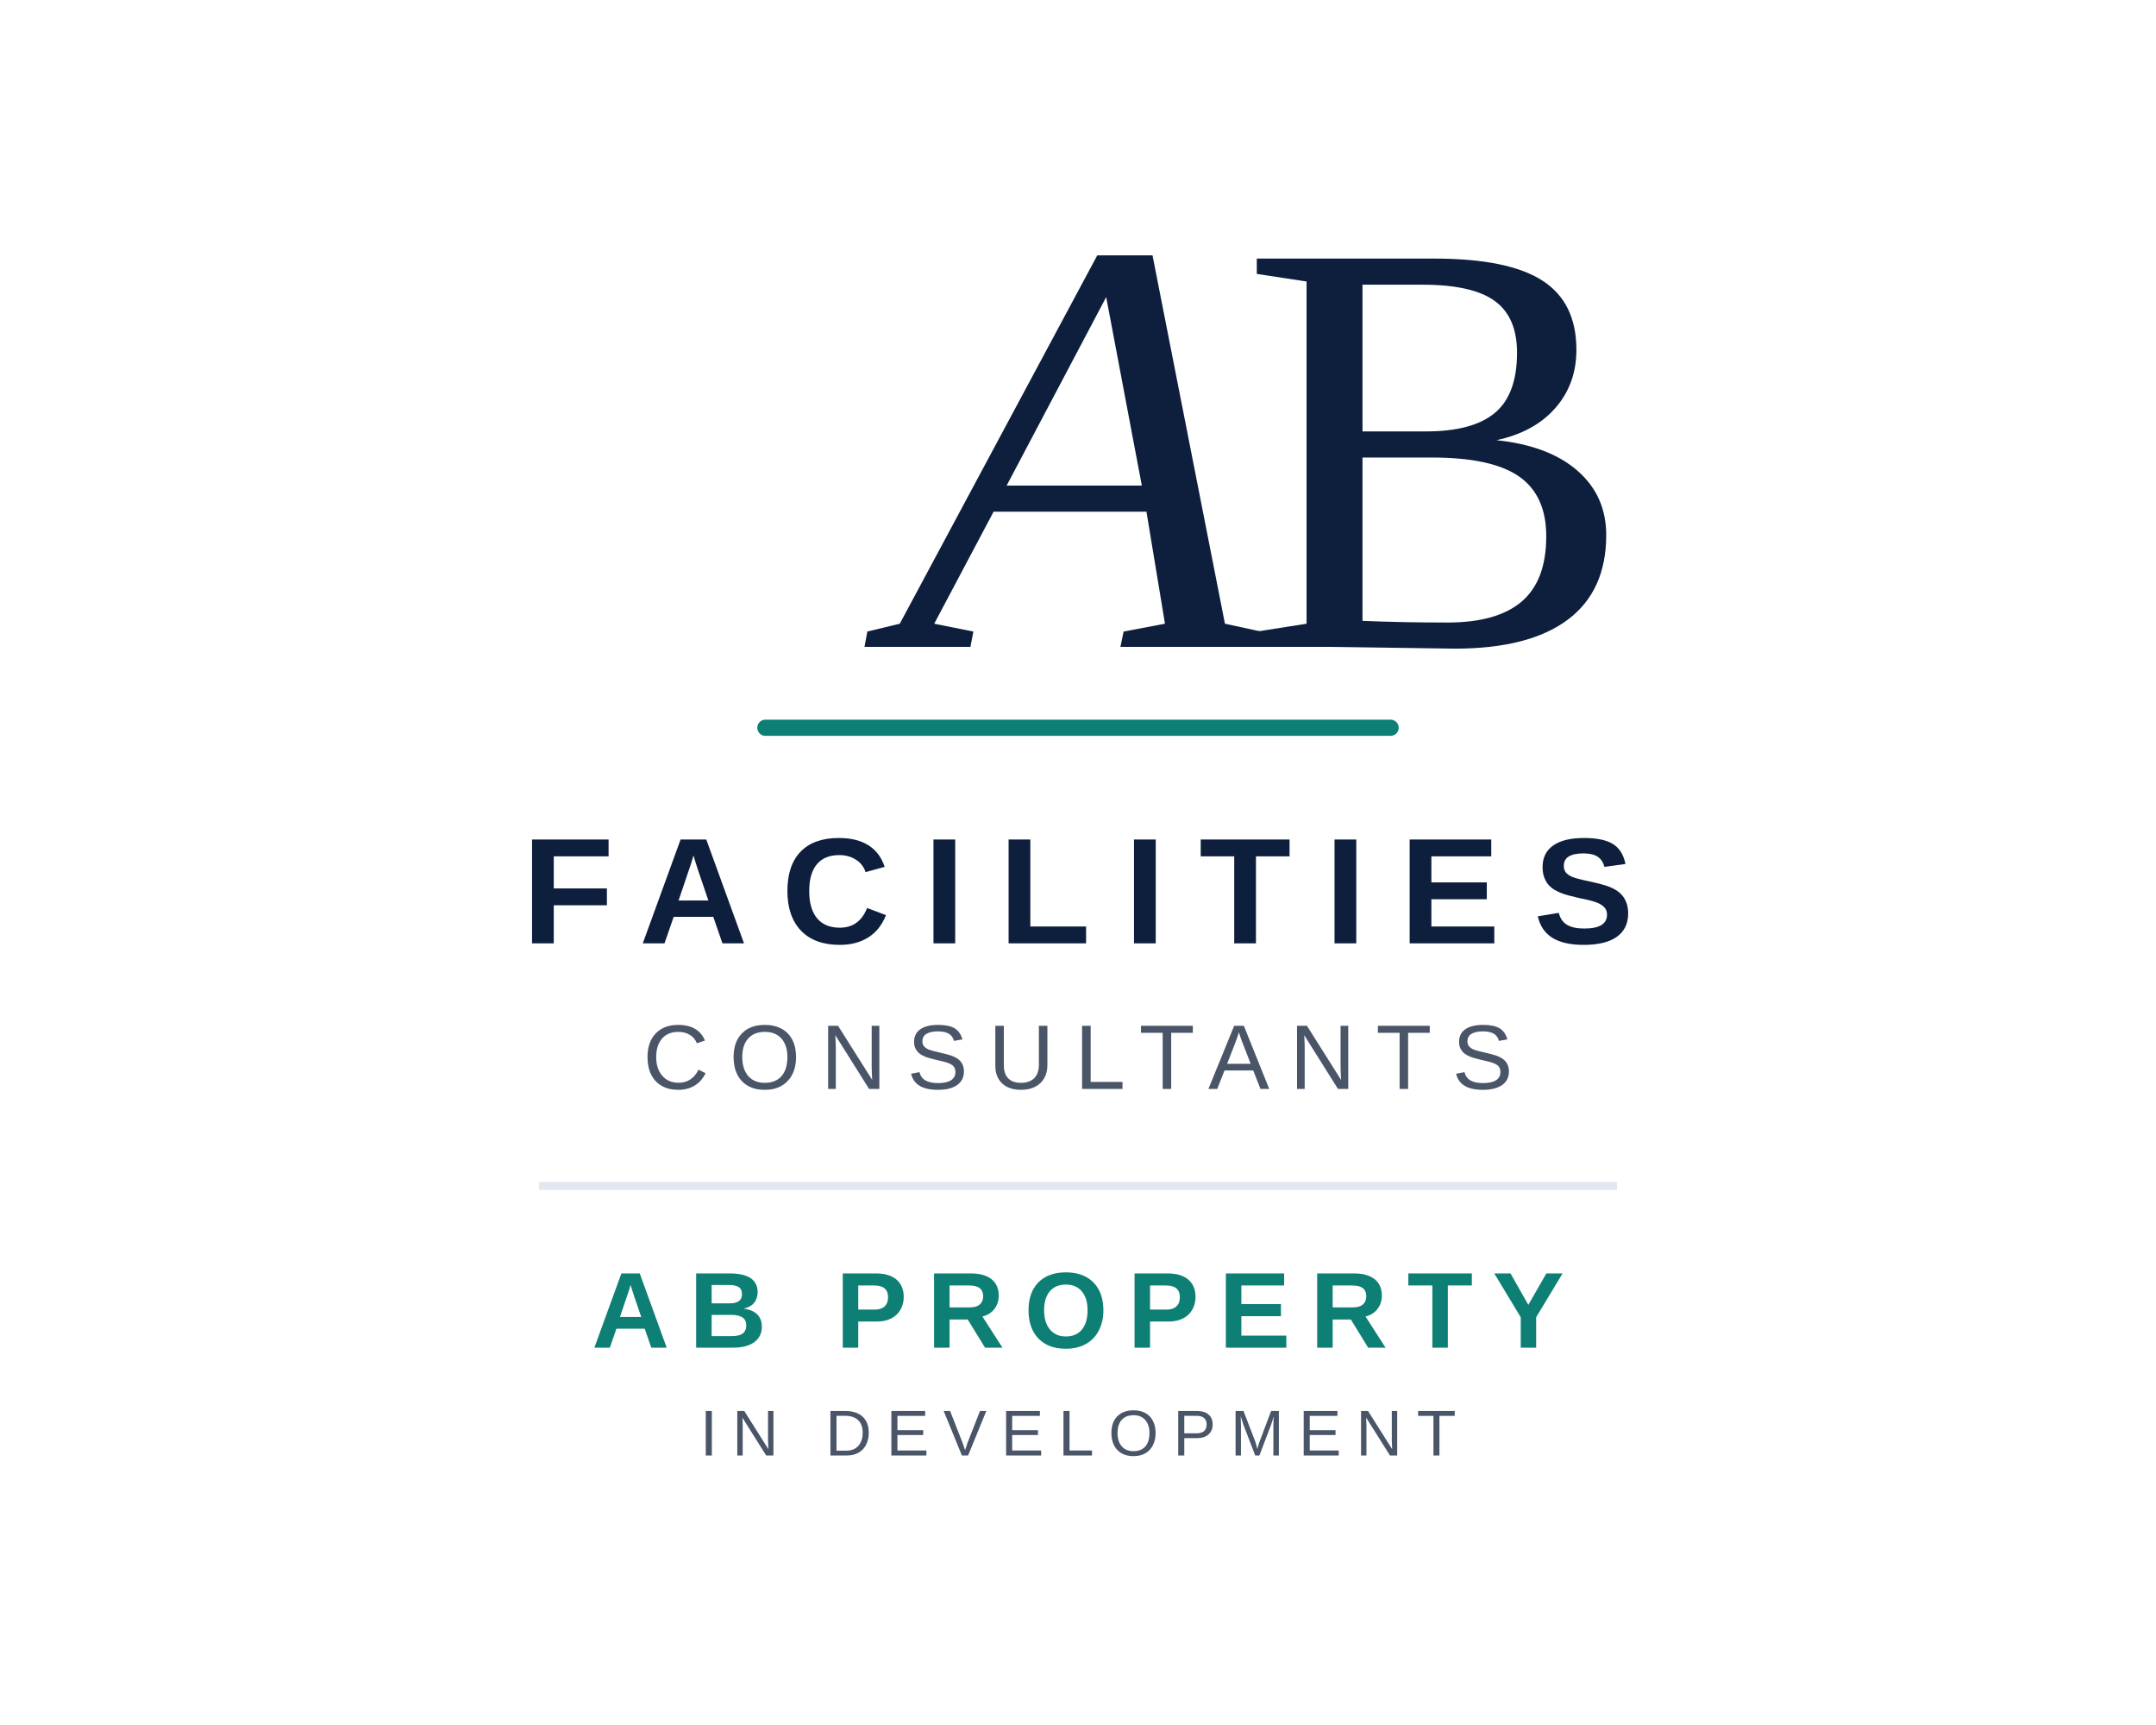
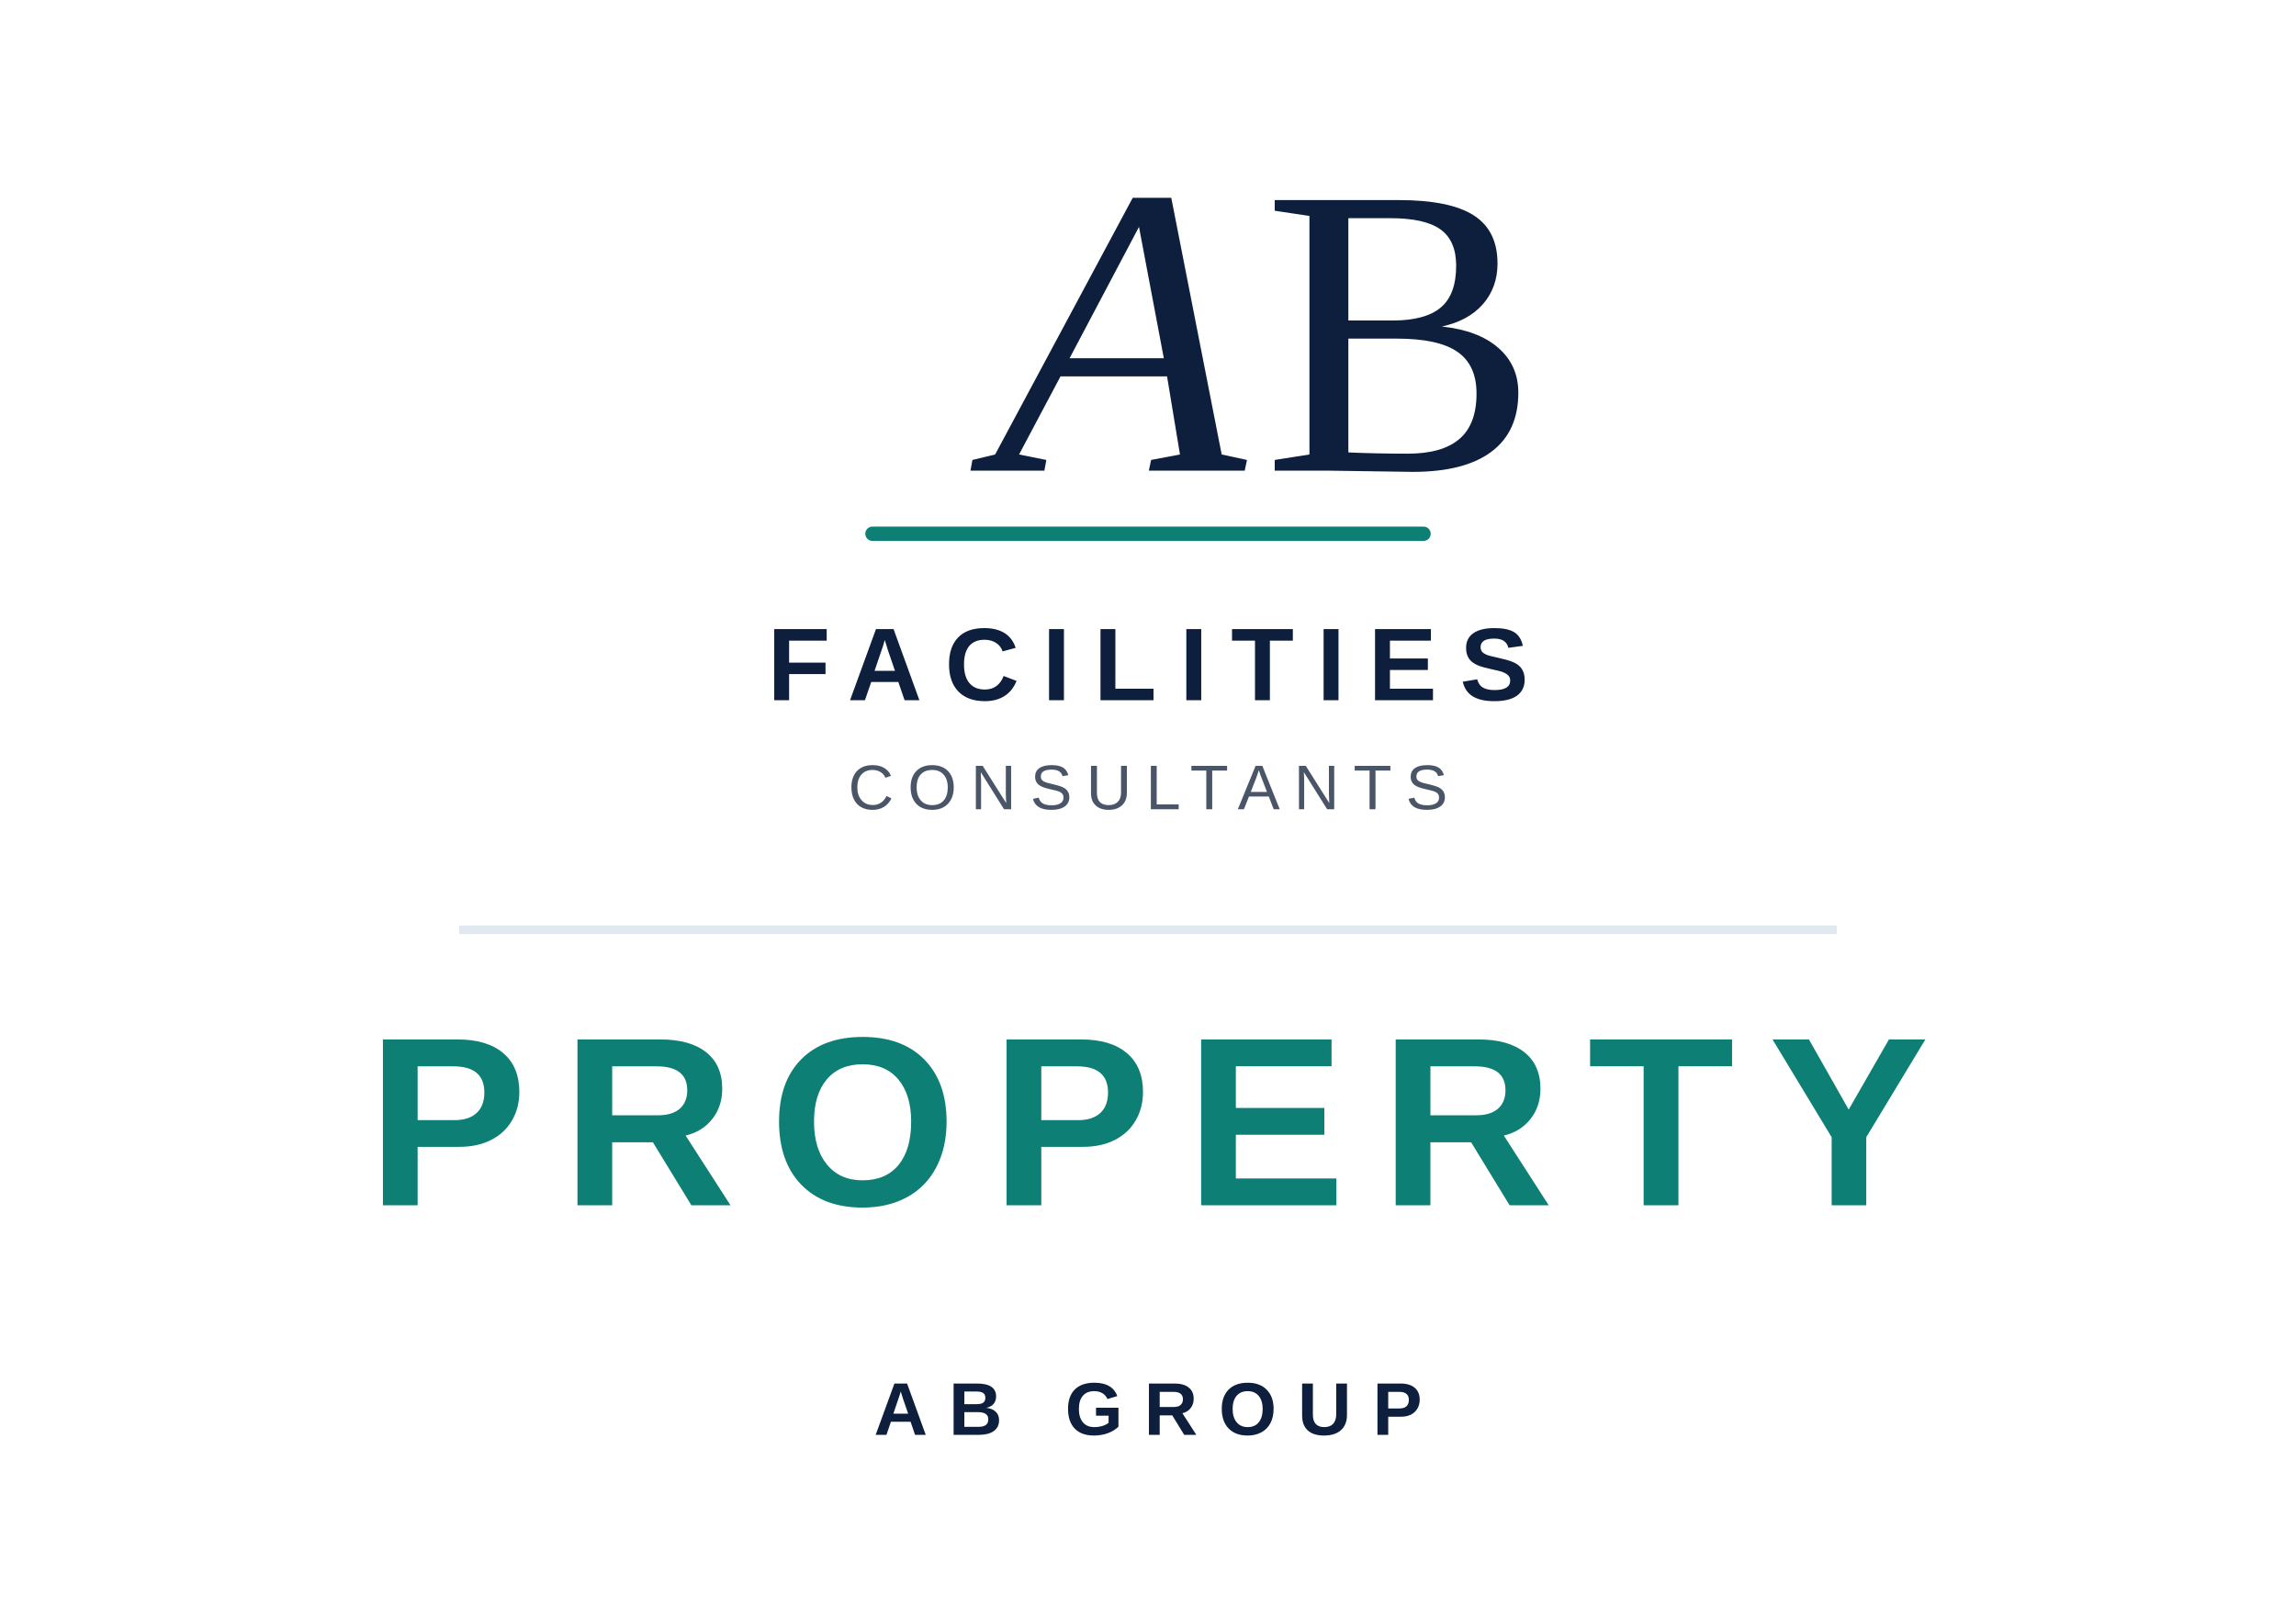
- <svg xmlns="http://www.w3.org/2000/svg" viewBox="0 0 400 320" width="400" height="320">
+ <svg xmlns="http://www.w3.org/2000/svg" viewBox="0 0 400 280" width="400" height="280">
  <defs>
    <style>
-       .ab-mono { font-family: 'Georgia', 'Times New Roman', serif; fill: #0d1f3c; }
-       .wordmark-main { font-family: 'Arial', 'Helvetica Neue', sans-serif; fill: #0d1f3c; letter-spacing: 0.22em; font-weight: 700; }
-       .wordmark-sub  { font-family: 'Arial', 'Helvetica Neue', sans-serif; fill: #4a5568; letter-spacing: 0.22em; font-weight: 400; }
-       .division-line { font-family: 'Arial', 'Helvetica Neue', sans-serif; fill: #0e7f74; letter-spacing: 0.18em; font-weight: 700; }
+       .ab-mono      { font-family: 'Georgia', 'Times New Roman', serif; fill: #0d1f3c; }
+       .wordmark-main{ font-family: 'Arial', 'Helvetica Neue', sans-serif; fill: #0d1f3c; letter-spacing: 0.22em; font-weight: 700; }
+       .wordmark-sub { font-family: 'Arial', 'Helvetica Neue', sans-serif; fill: #4a5568; letter-spacing: 0.22em; font-weight: 400; }
+       .div-name     { font-family: 'Arial', 'Helvetica Neue', sans-serif; fill: #0e7f74; letter-spacing: 0.14em; font-weight: 800; }
    </style>
  </defs>
-   <text x="200" y="120" text-anchor="middle" font-size="110" class="ab-mono" font-style="italic">A</text>
-   <text x="230" y="120" text-anchor="start" font-size="110" class="ab-mono" font-style="normal">B</text>
-   <line x1="142" y1="135" x2="258" y2="135" stroke="#0e7f74" stroke-width="3" stroke-linecap="round" />
-   <text x="200" y="175" text-anchor="middle" font-size="28" class="wordmark-main">FACILITIES</text>
-   <text x="200" y="202" text-anchor="middle" font-size="17" class="wordmark-sub">CONSULTANTS</text>
-   <line x1="100" y1="220" x2="300" y2="220" stroke="#e2e8f0" stroke-width="1.5" />
-   <text x="200" y="250" text-anchor="middle" font-size="20" class="division-line">AB PROPERTY</text>
-   <text x="200" y="270" text-anchor="middle" font-size="12" class="wordmark-sub">IN DEVELOPMENT</text>
+   <text x="195" y="82" text-anchor="middle" font-size="72" class="ab-mono" font-style="italic">A</text>
+   <text x="220" y="82" text-anchor="start" font-size="72" class="ab-mono" font-style="normal">B</text>
+   <line x1="152" y1="93" x2="248" y2="93" stroke="#0e7f74" stroke-width="2.5" stroke-linecap="round" />
+   <text x="200" y="122" text-anchor="middle" font-size="18" class="wordmark-main">FACILITIES</text>
+   <text x="200" y="141" text-anchor="middle" font-size="11" class="wordmark-sub">CONSULTANTS</text>
+   <line x1="80" y1="162" x2="320" y2="162" stroke="#e2e8f0" stroke-width="1.5" />
+   <text x="200" y="210" text-anchor="middle" font-size="42" class="div-name">PROPERTY</text>
+   <text x="200" y="250" text-anchor="middle" font-size="13" style="font-family:'Arial','Helvetica Neue',sans-serif;fill:#0d1f3c;letter-spacing:0.28em;font-weight:700">AB GROUP</text>
</svg>
